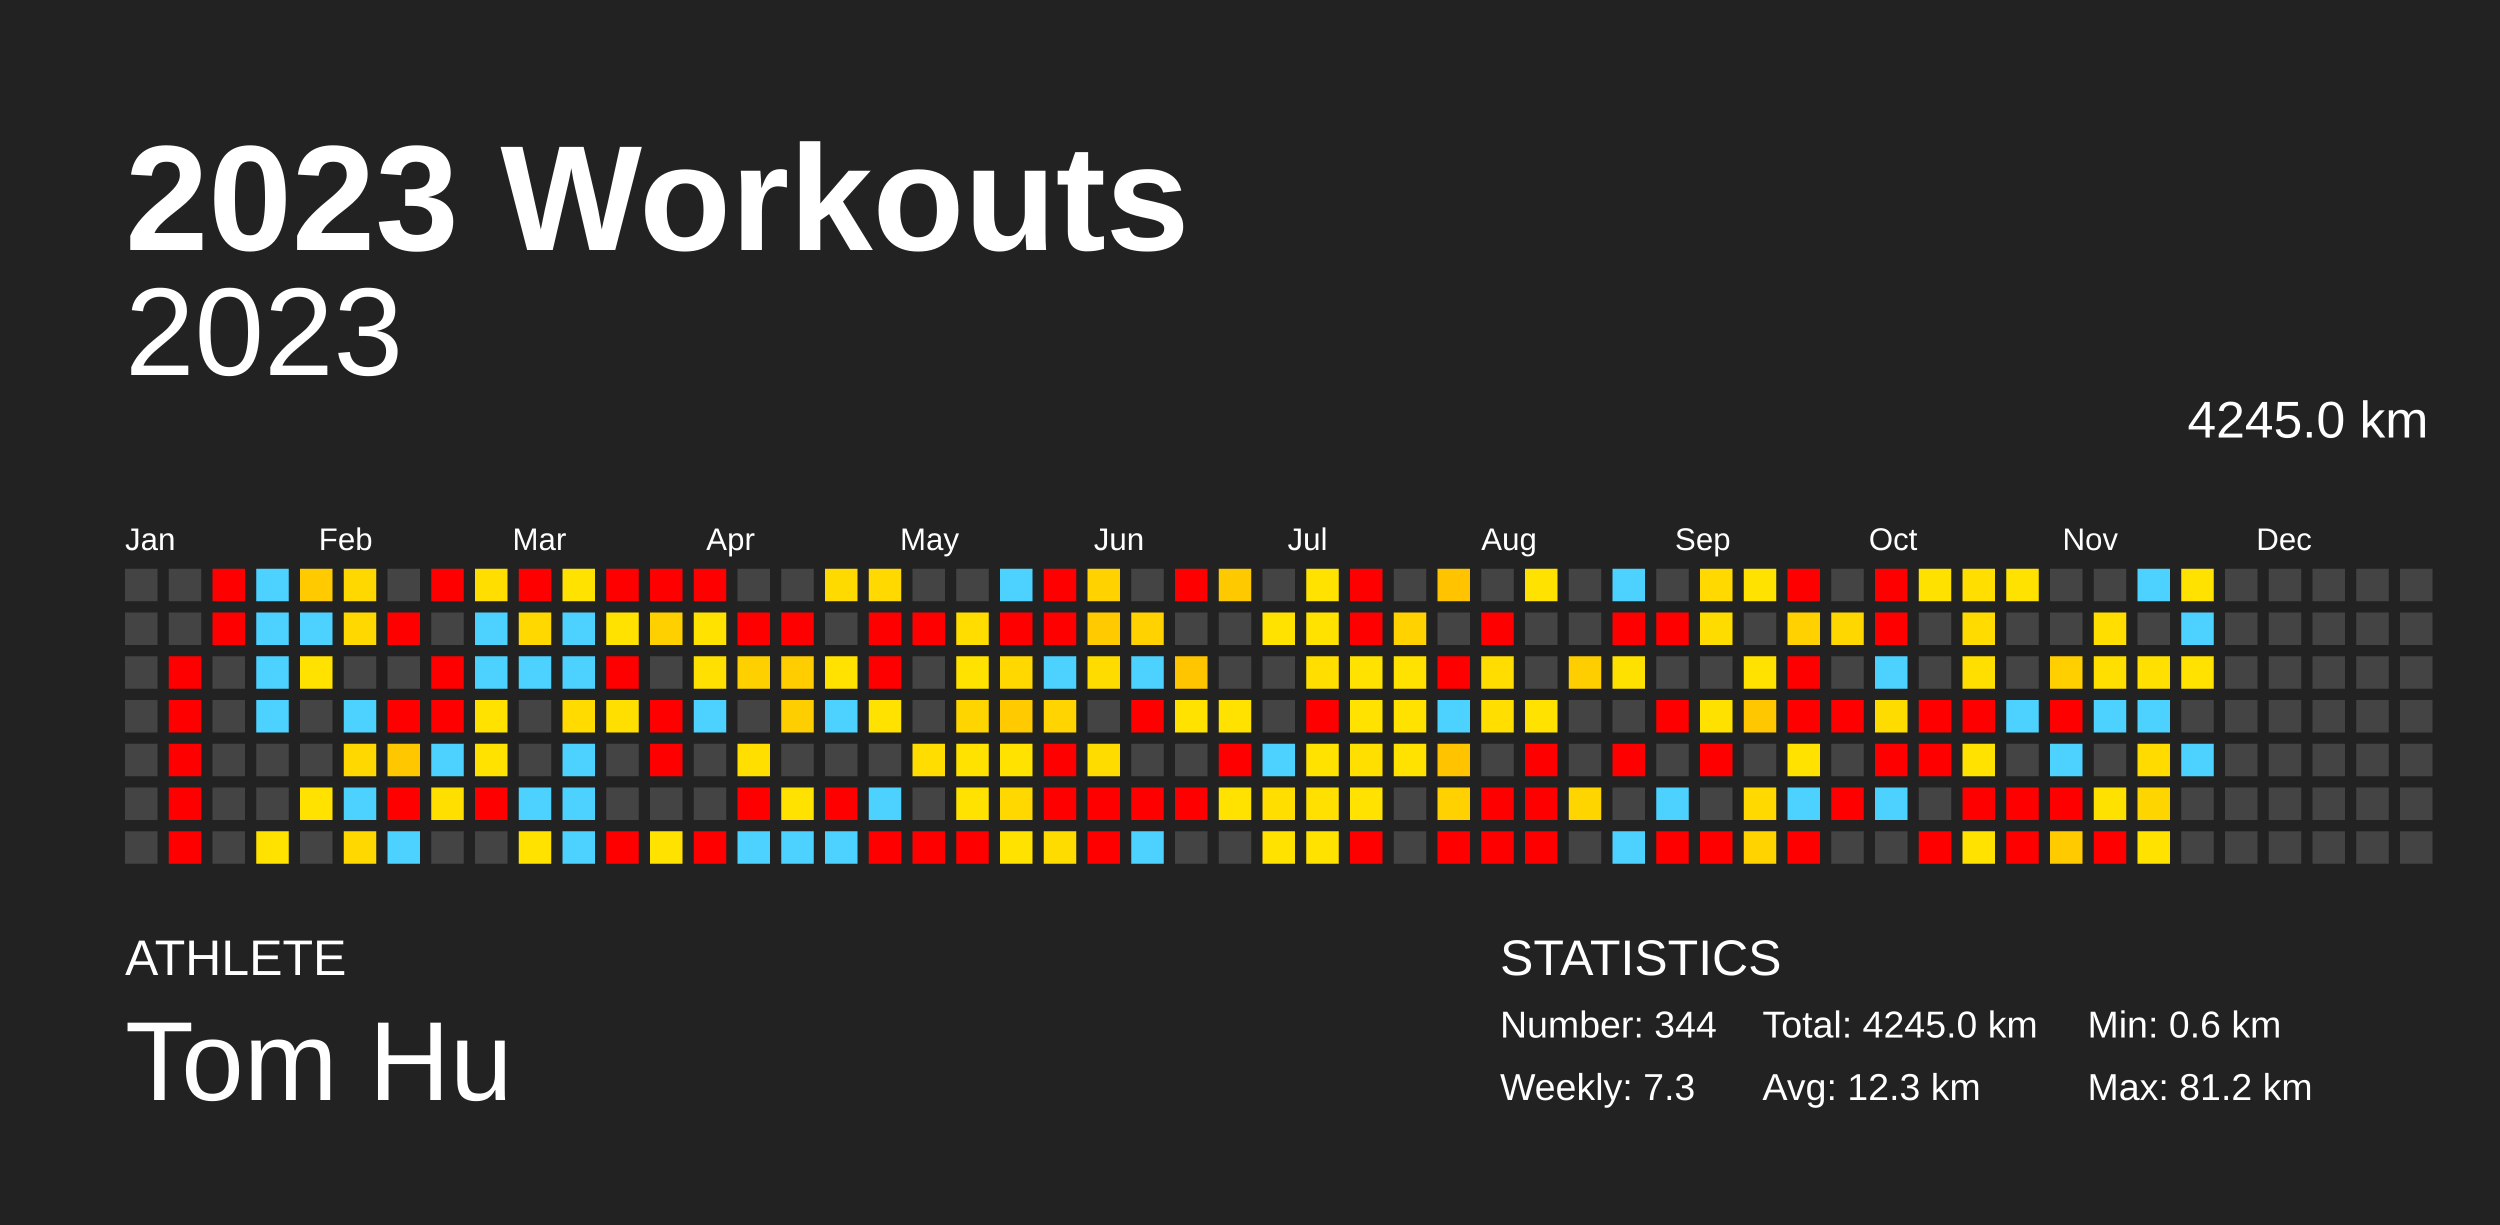
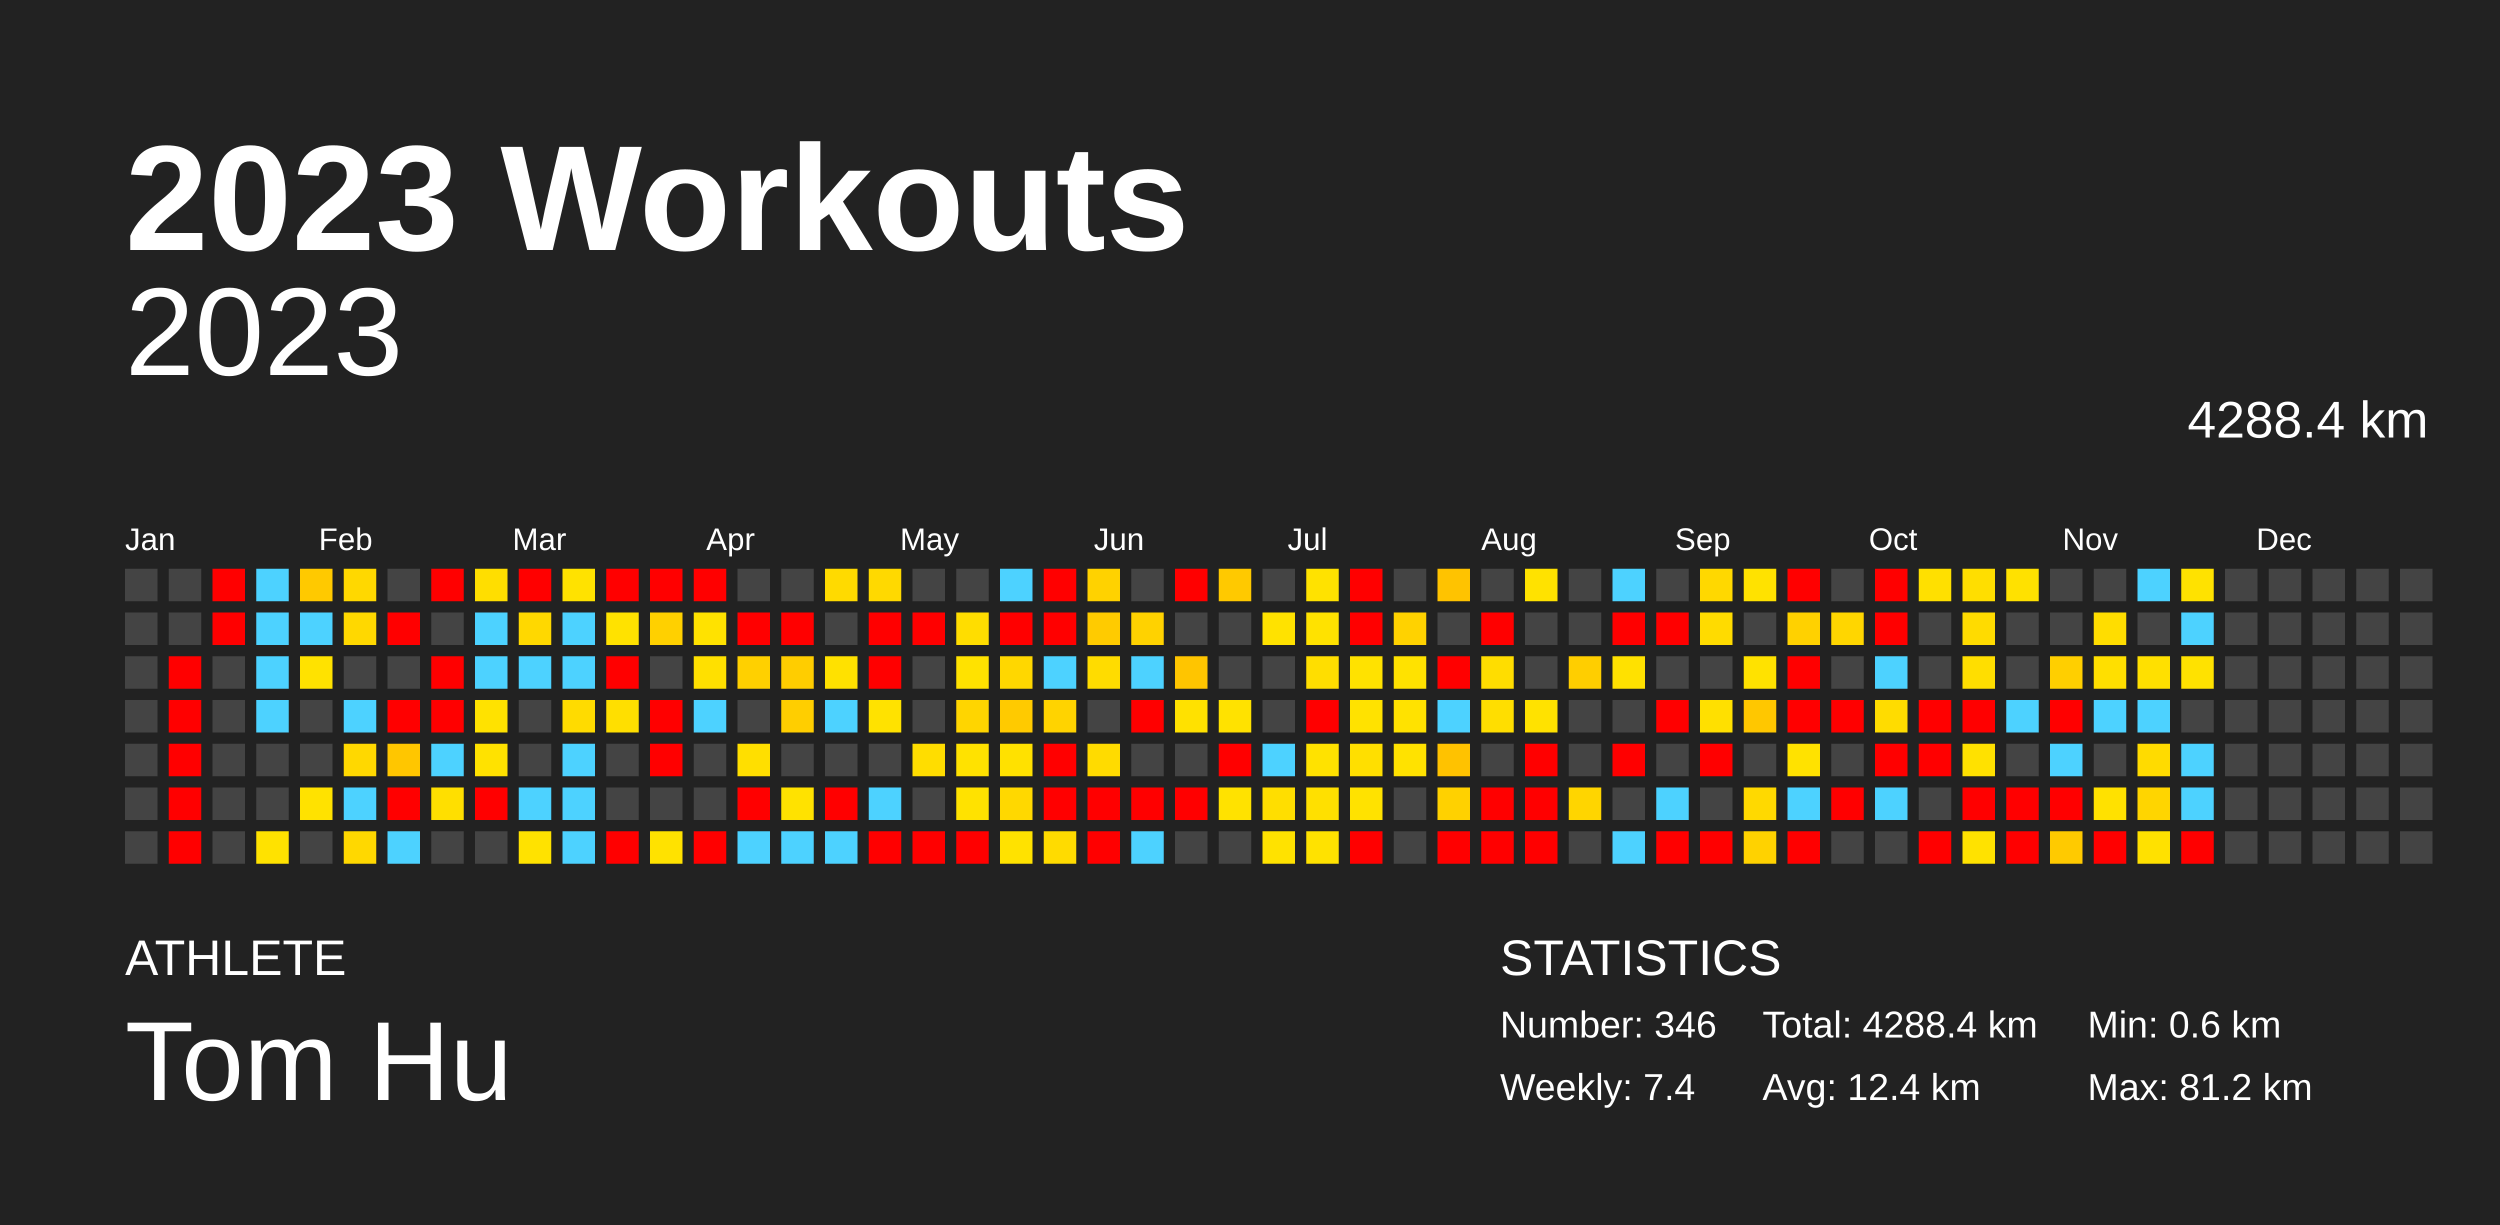
<svg xmlns="http://www.w3.org/2000/svg" baseProfile="full" height="98mm" version="1.1" viewBox="0,0,200,98" width="200mm">
  <defs />
  <rect fill="#222222" height="98" width="200" x="0" y="0" />
  <text fill="#FFFFFF" style="font-size:12px; font-family:Arial; font-weight:bold;" x="10" y="20">2023 Workouts</text>
  <text fill="#FFFFFF" style="font-size:4px; font-family:Arial" x="10" y="78">ATHLETE</text>
  <text fill="#FFFFFF" style="font-size:9px; font-family:Arial" x="10" y="88">Tom Hu</text>
  <text fill="#FFFFFF" style="font-size:4px; font-family:Arial" x="120" y="78">STATISTICS</text>
-   <text fill="#FFFFFF" style="font-size:3px; font-family:Arial" x="120" y="83">Number: 344</text>
-   <text fill="#FFFFFF" style="font-size:3px; font-family:Arial" x="120" y="88">Weekly: 7.3</text>
-   <text fill="#FFFFFF" style="font-size:3px; font-family:Arial" x="141" y="83">Total: 4245.0 km</text>
-   <text fill="#FFFFFF" style="font-size:3px; font-family:Arial" x="141" y="88">Avg: 12.3 km</text>
+   <text fill="#FFFFFF" style="font-size:3px; font-family:Arial" x="120" y="83">Number: 346</text>
+   <text fill="#FFFFFF" style="font-size:3px; font-family:Arial" x="120" y="88">Weekly: 7.4</text>
+   <text fill="#FFFFFF" style="font-size:3px; font-family:Arial" x="141" y="83">Total: 4288.4 km</text>
+   <text fill="#FFFFFF" style="font-size:3px; font-family:Arial" x="141" y="88">Avg: 12.4 km</text>
  <text fill="#FFFFFF" style="font-size:3px; font-family:Arial" x="167" y="83">Min: 0.6 km</text>
  <text fill="#FFFFFF" style="font-size:3px; font-family:Arial" x="167" y="88">Max: 81.2 km</text>
  <text alignment-baseline="hanging" fill="#FFFFFF" style="font-size:10.0px; font-family:Arial;" x="10" y="30">2023</text>
-   <text alignment-baseline="hanging" fill="#FFFFFF" style="font-size:4.125px; font-family:Arial;" x="175" y="35">4245.0 km</text>
+   <text alignment-baseline="hanging" fill="#FFFFFF" style="font-size:4.125px; font-family:Arial;" x="175" y="35">4288.4 km</text>
  <text fill="#FFFFFF" style="font-size:2.5px; font-family:Arial" x="10.0" y="44">Jan</text>
  <text fill="#FFFFFF" style="font-size:2.5px; font-family:Arial" x="25.5" y="44">Feb</text>
  <text fill="#FFFFFF" style="font-size:2.5px; font-family:Arial" x="41.0" y="44">Mar</text>
  <text fill="#FFFFFF" style="font-size:2.5px; font-family:Arial" x="56.5" y="44">Apr</text>
  <text fill="#FFFFFF" style="font-size:2.5px; font-family:Arial" x="72.0" y="44">May</text>
  <text fill="#FFFFFF" style="font-size:2.5px; font-family:Arial" x="87.5" y="44">Jun</text>
  <text fill="#FFFFFF" style="font-size:2.5px; font-family:Arial" x="103.0" y="44">Jul</text>
  <text fill="#FFFFFF" style="font-size:2.5px; font-family:Arial" x="118.5" y="44">Aug</text>
  <text fill="#FFFFFF" style="font-size:2.5px; font-family:Arial" x="134.0" y="44">Sep</text>
  <text fill="#FFFFFF" style="font-size:2.5px; font-family:Arial" x="149.5" y="44">Oct</text>
  <text fill="#FFFFFF" style="font-size:2.5px; font-family:Arial" x="165.0" y="44">Nov</text>
  <text fill="#FFFFFF" style="font-size:2.5px; font-family:Arial" x="180.5" y="44">Dec</text>
  <rect fill="#444444" height="2.6" width="2.6" x="10.0" y="45.5" />
  <rect fill="#444444" height="2.6" width="2.6" x="10.0" y="49.0" />
  <rect fill="#444444" height="2.6" width="2.6" x="10.0" y="52.5" />
  <rect fill="#444444" height="2.6" width="2.6" x="10.0" y="56.0" />
  <rect fill="#444444" height="2.6" width="2.6" x="10.0" y="59.5" />
  <rect fill="#444444" height="2.6" width="2.6" x="10.0" y="63.0" />
  <rect fill="#444444" height="2.6" width="2.6" x="10.0" y="66.5" />
  <rect fill="#444444" height="2.6" width="2.6" x="13.5" y="45.5" />
  <rect fill="#444444" height="2.6" width="2.6" x="13.5" y="49.0" />
  <rect fill="red" height="2.6" width="2.6" x="13.5" y="52.5" />
  <rect fill="red" height="2.6" width="2.6" x="13.5" y="56.0" />
  <rect fill="red" height="2.6" width="2.6" x="13.5" y="59.5" />
  <rect fill="red" height="2.6" width="2.6" x="13.5" y="63.0" />
  <rect fill="red" height="2.6" width="2.6" x="13.5" y="66.5" />
  <rect fill="red" height="2.6" width="2.6" x="17.0" y="45.5" />
  <rect fill="red" height="2.6" width="2.6" x="17.0" y="49.0" />
  <rect fill="#444444" height="2.6" width="2.6" x="17.0" y="52.5" />
  <rect fill="#444444" height="2.6" width="2.6" x="17.0" y="56.0" />
  <rect fill="#444444" height="2.6" width="2.6" x="17.0" y="59.5" />
  <rect fill="#444444" height="2.6" width="2.6" x="17.0" y="63.0" />
  <rect fill="#444444" height="2.6" width="2.6" x="17.0" y="66.5" />
  <rect fill="#4dd2ff" height="2.6" width="2.6" x="20.5" y="45.5" />
  <rect fill="#4dd2ff" height="2.6" width="2.6" x="20.5" y="49.0" />
  <rect fill="#4dd2ff" height="2.6" width="2.6" x="20.5" y="52.5" />
  <rect fill="#4dd2ff" height="2.6" width="2.6" x="20.5" y="56.0" />
  <rect fill="#444444" height="2.6" width="2.6" x="20.5" y="59.5" />
  <rect fill="#444444" height="2.6" width="2.6" x="20.5" y="63.0" />
  <rect fill="#ffe200" height="2.6" width="2.6" x="20.5" y="66.5" />
-   <rect fill="#ffca00" height="2.6" width="2.6" x="24.0" y="45.5" />
+   <rect fill="#ffc900" height="2.6" width="2.6" x="24.0" y="45.5" />
  <rect fill="#4dd2ff" height="2.6" width="2.6" x="24.0" y="49.0" />
  <rect fill="#ffe200" height="2.6" width="2.6" x="24.0" y="52.5" />
  <rect fill="#444444" height="2.6" width="2.6" x="24.0" y="56.0" />
  <rect fill="#444444" height="2.6" width="2.6" x="24.0" y="59.5" />
  <rect fill="#ffe200" height="2.6" width="2.6" x="24.0" y="63.0" />
  <rect fill="#444444" height="2.6" width="2.6" x="24.0" y="66.5" />
  <rect fill="#ffd800" height="2.6" width="2.6" x="27.5" y="45.5" />
  <rect fill="#ffd800" height="2.6" width="2.6" x="27.5" y="49.0" />
  <rect fill="#444444" height="2.6" width="2.6" x="27.5" y="52.5" />
  <rect fill="#4dd2ff" height="2.6" width="2.6" x="27.5" y="56.0" />
  <rect fill="#ffd800" height="2.6" width="2.6" x="27.5" y="59.5" />
  <rect fill="#4dd2ff" height="2.6" width="2.6" x="27.5" y="63.0" />
  <rect fill="#ffd800" height="2.6" width="2.6" x="27.5" y="66.5" />
  <rect fill="#444444" height="2.6" width="2.6" x="31.0" y="45.5" />
  <rect fill="red" height="2.6" width="2.6" x="31.0" y="49.0" />
  <rect fill="#444444" height="2.6" width="2.6" x="31.0" y="52.5" />
  <rect fill="red" height="2.6" width="2.6" x="31.0" y="56.0" />
-   <rect fill="#ffc700" height="2.6" width="2.6" x="31.0" y="59.5" />
+   <rect fill="#ffc600" height="2.6" width="2.6" x="31.0" y="59.5" />
  <rect fill="red" height="2.6" width="2.6" x="31.0" y="63.0" />
  <rect fill="#4dd2ff" height="2.6" width="2.6" x="31.0" y="66.5" />
  <rect fill="red" height="2.6" width="2.6" x="34.5" y="45.5" />
  <rect fill="#444444" height="2.6" width="2.6" x="34.5" y="49.0" />
  <rect fill="red" height="2.6" width="2.6" x="34.5" y="52.5" />
  <rect fill="red" height="2.6" width="2.6" x="34.5" y="56.0" />
  <rect fill="#4dd2ff" height="2.6" width="2.6" x="34.5" y="59.5" />
  <rect fill="#ffdf00" height="2.6" width="2.6" x="34.5" y="63.0" />
  <rect fill="#444444" height="2.6" width="2.6" x="34.5" y="66.5" />
  <rect fill="#ffde00" height="2.6" width="2.6" x="38.0" y="45.5" />
  <rect fill="#4dd2ff" height="2.6" width="2.6" x="38.0" y="49.0" />
  <rect fill="#4dd2ff" height="2.6" width="2.6" x="38.0" y="52.5" />
  <rect fill="#ffe200" height="2.6" width="2.6" x="38.0" y="56.0" />
  <rect fill="#ffe200" height="2.6" width="2.6" x="38.0" y="59.5" />
  <rect fill="red" height="2.6" width="2.6" x="38.0" y="63.0" />
  <rect fill="#444444" height="2.6" width="2.6" x="38.0" y="66.5" />
  <rect fill="red" height="2.6" width="2.6" x="41.5" y="45.5" />
  <rect fill="#ffd800" height="2.6" width="2.6" x="41.5" y="49.0" />
  <rect fill="#4dd2ff" height="2.6" width="2.6" x="41.5" y="52.5" />
  <rect fill="#444444" height="2.6" width="2.6" x="41.5" y="56.0" />
  <rect fill="#444444" height="2.6" width="2.6" x="41.5" y="59.5" />
  <rect fill="#4dd2ff" height="2.6" width="2.6" x="41.5" y="63.0" />
  <rect fill="#ffe200" height="2.6" width="2.6" x="41.5" y="66.5" />
  <rect fill="#ffe200" height="2.6" width="2.6" x="45.0" y="45.5" />
  <rect fill="#4dd2ff" height="2.6" width="2.6" x="45.0" y="49.0" />
  <rect fill="#4dd2ff" height="2.6" width="2.6" x="45.0" y="52.5" />
  <rect fill="#ffdb00" height="2.6" width="2.6" x="45.0" y="56.0" />
  <rect fill="#4dd2ff" height="2.6" width="2.6" x="45.0" y="59.5" />
  <rect fill="#4dd2ff" height="2.6" width="2.6" x="45.0" y="63.0" />
  <rect fill="#4dd2ff" height="2.6" width="2.6" x="45.0" y="66.5" />
  <rect fill="red" height="2.6" width="2.6" x="48.5" y="45.5" />
  <rect fill="#ffe200" height="2.6" width="2.6" x="48.5" y="49.0" />
  <rect fill="red" height="2.6" width="2.6" x="48.5" y="52.5" />
  <rect fill="#ffdf00" height="2.6" width="2.6" x="48.5" y="56.0" />
  <rect fill="#444444" height="2.6" width="2.6" x="48.5" y="59.5" />
  <rect fill="#444444" height="2.6" width="2.6" x="48.5" y="63.0" />
  <rect fill="red" height="2.6" width="2.6" x="48.5" y="66.5" />
  <rect fill="red" height="2.6" width="2.6" x="52.0" y="45.5" />
  <rect fill="#ffd000" height="2.6" width="2.6" x="52.0" y="49.0" />
  <rect fill="#444444" height="2.6" width="2.6" x="52.0" y="52.5" />
  <rect fill="red" height="2.6" width="2.6" x="52.0" y="56.0" />
  <rect fill="red" height="2.6" width="2.6" x="52.0" y="59.5" />
  <rect fill="#444444" height="2.6" width="2.6" x="52.0" y="63.0" />
  <rect fill="#ffe200" height="2.6" width="2.6" x="52.0" y="66.5" />
  <rect fill="red" height="2.6" width="2.6" x="55.5" y="45.5" />
  <rect fill="#ffe200" height="2.6" width="2.6" x="55.5" y="49.0" />
  <rect fill="#ffe000" height="2.6" width="2.6" x="55.5" y="52.5" />
  <rect fill="#4dd2ff" height="2.6" width="2.6" x="55.5" y="56.0" />
  <rect fill="#444444" height="2.6" width="2.6" x="55.5" y="59.5" />
  <rect fill="#444444" height="2.6" width="2.6" x="55.5" y="63.0" />
  <rect fill="red" height="2.6" width="2.6" x="55.5" y="66.5" />
  <rect fill="#444444" height="2.6" width="2.6" x="59.0" y="45.5" />
  <rect fill="red" height="2.6" width="2.6" x="59.0" y="49.0" />
  <rect fill="#ffd000" height="2.6" width="2.6" x="59.0" y="52.5" />
  <rect fill="#444444" height="2.6" width="2.6" x="59.0" y="56.0" />
  <rect fill="#ffdf00" height="2.6" width="2.6" x="59.0" y="59.5" />
  <rect fill="red" height="2.6" width="2.6" x="59.0" y="63.0" />
  <rect fill="#4dd2ff" height="2.6" width="2.6" x="59.0" y="66.5" />
  <rect fill="#444444" height="2.6" width="2.6" x="62.5" y="45.5" />
  <rect fill="red" height="2.6" width="2.6" x="62.5" y="49.0" />
  <rect fill="#ffcd00" height="2.6" width="2.6" x="62.5" y="52.5" />
  <rect fill="#ffce00" height="2.6" width="2.6" x="62.5" y="56.0" />
  <rect fill="#444444" height="2.6" width="2.6" x="62.5" y="59.5" />
  <rect fill="#ffe200" height="2.6" width="2.6" x="62.5" y="63.0" />
  <rect fill="#4dd2ff" height="2.6" width="2.6" x="62.5" y="66.5" />
  <rect fill="#ffda00" height="2.6" width="2.6" x="66.0" y="45.5" />
  <rect fill="#444444" height="2.6" width="2.6" x="66.0" y="49.0" />
-   <rect fill="#ffe200" height="2.6" width="2.6" x="66.0" y="52.5" />
+   <rect fill="#ffe100" height="2.6" width="2.6" x="66.0" y="52.5" />
  <rect fill="#4dd2ff" height="2.6" width="2.6" x="66.0" y="56.0" />
  <rect fill="#444444" height="2.6" width="2.6" x="66.0" y="59.5" />
  <rect fill="red" height="2.6" width="2.6" x="66.0" y="63.0" />
  <rect fill="#4dd2ff" height="2.6" width="2.6" x="66.0" y="66.5" />
  <rect fill="#ffd900" height="2.6" width="2.6" x="69.5" y="45.5" />
  <rect fill="red" height="2.6" width="2.6" x="69.5" y="49.0" />
  <rect fill="red" height="2.6" width="2.6" x="69.5" y="52.5" />
  <rect fill="#ffe200" height="2.6" width="2.6" x="69.5" y="56.0" />
  <rect fill="#444444" height="2.6" width="2.6" x="69.5" y="59.5" />
  <rect fill="#4dd2ff" height="2.6" width="2.6" x="69.5" y="63.0" />
  <rect fill="red" height="2.6" width="2.6" x="69.5" y="66.5" />
  <rect fill="#444444" height="2.6" width="2.6" x="73.0" y="45.5" />
  <rect fill="red" height="2.6" width="2.6" x="73.0" y="49.0" />
  <rect fill="#444444" height="2.6" width="2.6" x="73.0" y="52.5" />
  <rect fill="#444444" height="2.6" width="2.6" x="73.0" y="56.0" />
  <rect fill="#ffdd00" height="2.6" width="2.6" x="73.0" y="59.5" />
  <rect fill="#444444" height="2.6" width="2.6" x="73.0" y="63.0" />
  <rect fill="red" height="2.6" width="2.6" x="73.0" y="66.5" />
  <rect fill="#444444" height="2.6" width="2.6" x="76.5" y="45.5" />
  <rect fill="#ffdd00" height="2.6" width="2.6" x="76.5" y="49.0" />
  <rect fill="#ffe200" height="2.6" width="2.6" x="76.5" y="52.5" />
  <rect fill="#ffd500" height="2.6" width="2.6" x="76.5" y="56.0" />
  <rect fill="#ffe200" height="2.6" width="2.6" x="76.5" y="59.5" />
  <rect fill="#ffe200" height="2.6" width="2.6" x="76.5" y="63.0" />
  <rect fill="red" height="2.6" width="2.6" x="76.5" y="66.5" />
  <rect fill="#4dd2ff" height="2.6" width="2.6" x="80.0" y="45.5" />
  <rect fill="red" height="2.6" width="2.6" x="80.0" y="49.0" />
-   <rect fill="#ffd800" height="2.6" width="2.6" x="80.0" y="52.5" />
-   <rect fill="#ffcb00" height="2.6" width="2.6" x="80.0" y="56.0" />
-   <rect fill="#ffe200" height="2.6" width="2.6" x="80.0" y="59.5" />
+   <rect fill="#ffd700" height="2.6" width="2.6" x="80.0" y="52.5" />
+   <rect fill="#ffca00" height="2.6" width="2.6" x="80.0" y="56.0" />
+   <rect fill="#ffe100" height="2.6" width="2.6" x="80.0" y="59.5" />
  <rect fill="#ffd800" height="2.6" width="2.6" x="80.0" y="63.0" />
  <rect fill="#ffe200" height="2.6" width="2.6" x="80.0" y="66.5" />
  <rect fill="red" height="2.6" width="2.6" x="83.5" y="45.5" />
  <rect fill="red" height="2.6" width="2.6" x="83.5" y="49.0" />
  <rect fill="#4dd2ff" height="2.6" width="2.6" x="83.5" y="52.5" />
-   <rect fill="#ffd400" height="2.6" width="2.6" x="83.5" y="56.0" />
+   <rect fill="#ffd300" height="2.6" width="2.6" x="83.5" y="56.0" />
  <rect fill="red" height="2.6" width="2.6" x="83.5" y="59.5" />
  <rect fill="red" height="2.6" width="2.6" x="83.5" y="63.0" />
-   <rect fill="#ffdc00" height="2.6" width="2.6" x="83.5" y="66.5" />
+   <rect fill="#ffdb00" height="2.6" width="2.6" x="83.5" y="66.5" />
  <rect fill="#ffd200" height="2.6" width="2.6" x="87.0" y="45.5" />
  <rect fill="#ffcb00" height="2.6" width="2.6" x="87.0" y="49.0" />
  <rect fill="#ffdc00" height="2.6" width="2.6" x="87.0" y="52.5" />
  <rect fill="#444444" height="2.6" width="2.6" x="87.0" y="56.0" />
-   <rect fill="#ffdc00" height="2.6" width="2.6" x="87.0" y="59.5" />
+   <rect fill="#ffdb00" height="2.6" width="2.6" x="87.0" y="59.5" />
  <rect fill="red" height="2.6" width="2.6" x="87.0" y="63.0" />
  <rect fill="red" height="2.6" width="2.6" x="87.0" y="66.5" />
  <rect fill="#444444" height="2.6" width="2.6" x="90.5" y="45.5" />
  <rect fill="#ffd200" height="2.6" width="2.6" x="90.5" y="49.0" />
  <rect fill="#4dd2ff" height="2.6" width="2.6" x="90.5" y="52.5" />
  <rect fill="red" height="2.6" width="2.6" x="90.5" y="56.0" />
  <rect fill="#444444" height="2.6" width="2.6" x="90.5" y="59.5" />
  <rect fill="red" height="2.6" width="2.6" x="90.5" y="63.0" />
  <rect fill="#4dd2ff" height="2.6" width="2.6" x="90.5" y="66.5" />
  <rect fill="red" height="2.6" width="2.6" x="94.0" y="45.5" />
  <rect fill="#444444" height="2.6" width="2.6" x="94.0" y="49.0" />
-   <rect fill="#ffc600" height="2.6" width="2.6" x="94.0" y="52.5" />
-   <rect fill="#ffe200" height="2.6" width="2.6" x="94.0" y="56.0" />
+   <rect fill="#ffc500" height="2.6" width="2.6" x="94.0" y="52.5" />
+   <rect fill="#ffe100" height="2.6" width="2.6" x="94.0" y="56.0" />
  <rect fill="#444444" height="2.6" width="2.6" x="94.0" y="59.5" />
  <rect fill="red" height="2.6" width="2.6" x="94.0" y="63.0" />
  <rect fill="#444444" height="2.6" width="2.6" x="94.0" y="66.5" />
  <rect fill="#ffc900" height="2.6" width="2.6" x="97.5" y="45.5" />
  <rect fill="#444444" height="2.6" width="2.6" x="97.5" y="49.0" />
  <rect fill="#444444" height="2.6" width="2.6" x="97.5" y="52.5" />
  <rect fill="#ffe200" height="2.6" width="2.6" x="97.5" y="56.0" />
  <rect fill="red" height="2.6" width="2.6" x="97.5" y="59.5" />
  <rect fill="#ffe200" height="2.6" width="2.6" x="97.5" y="63.0" />
  <rect fill="#444444" height="2.6" width="2.6" x="97.5" y="66.5" />
  <rect fill="#444444" height="2.6" width="2.6" x="101.0" y="45.5" />
  <rect fill="#ffe200" height="2.6" width="2.6" x="101.0" y="49.0" />
  <rect fill="#444444" height="2.6" width="2.6" x="101.0" y="52.5" />
  <rect fill="#444444" height="2.6" width="2.6" x="101.0" y="56.0" />
  <rect fill="#4dd2ff" height="2.6" width="2.6" x="101.0" y="59.5" />
  <rect fill="#ffde00" height="2.6" width="2.6" x="101.0" y="63.0" />
  <rect fill="#ffe200" height="2.6" width="2.6" x="101.0" y="66.5" />
  <rect fill="#ffe200" height="2.6" width="2.6" x="104.5" y="45.5" />
  <rect fill="#ffe200" height="2.6" width="2.6" x="104.5" y="49.0" />
  <rect fill="#ffde00" height="2.6" width="2.6" x="104.5" y="52.5" />
  <rect fill="red" height="2.6" width="2.6" x="104.5" y="56.0" />
  <rect fill="#ffe200" height="2.6" width="2.6" x="104.5" y="59.5" />
  <rect fill="#ffe000" height="2.6" width="2.6" x="104.5" y="63.0" />
  <rect fill="#ffe200" height="2.6" width="2.6" x="104.5" y="66.5" />
  <rect fill="red" height="2.6" width="2.6" x="108.0" y="45.5" />
  <rect fill="red" height="2.6" width="2.6" x="108.0" y="49.0" />
  <rect fill="#ffe200" height="2.6" width="2.6" x="108.0" y="52.5" />
  <rect fill="#ffe200" height="2.6" width="2.6" x="108.0" y="56.0" />
  <rect fill="#ffdf00" height="2.6" width="2.6" x="108.0" y="59.5" />
  <rect fill="#ffe200" height="2.6" width="2.6" x="108.0" y="63.0" />
  <rect fill="red" height="2.6" width="2.6" x="108.0" y="66.5" />
  <rect fill="#444444" height="2.6" width="2.6" x="111.5" y="45.5" />
  <rect fill="#ffd200" height="2.6" width="2.6" x="111.5" y="49.0" />
  <rect fill="#ffe200" height="2.6" width="2.6" x="111.5" y="52.5" />
  <rect fill="#ffe200" height="2.6" width="2.6" x="111.5" y="56.0" />
  <rect fill="#ffe200" height="2.6" width="2.6" x="111.5" y="59.5" />
  <rect fill="#444444" height="2.6" width="2.6" x="111.5" y="63.0" />
  <rect fill="#444444" height="2.6" width="2.6" x="111.5" y="66.5" />
  <rect fill="#ffc300" height="2.6" width="2.6" x="115.0" y="45.5" />
  <rect fill="#444444" height="2.6" width="2.6" x="115.0" y="49.0" />
  <rect fill="red" height="2.6" width="2.6" x="115.0" y="52.5" />
  <rect fill="#4dd2ff" height="2.6" width="2.6" x="115.0" y="56.0" />
-   <rect fill="#ffc300" height="2.6" width="2.6" x="115.0" y="59.5" />
+   <rect fill="#ffc200" height="2.6" width="2.6" x="115.0" y="59.5" />
  <rect fill="#ffd100" height="2.6" width="2.6" x="115.0" y="63.0" />
  <rect fill="red" height="2.6" width="2.6" x="115.0" y="66.5" />
  <rect fill="#444444" height="2.6" width="2.6" x="118.5" y="45.5" />
  <rect fill="red" height="2.6" width="2.6" x="118.5" y="49.0" />
  <rect fill="#ffdd00" height="2.6" width="2.6" x="118.5" y="52.5" />
  <rect fill="#ffde00" height="2.6" width="2.6" x="118.5" y="56.0" />
  <rect fill="#444444" height="2.6" width="2.6" x="118.5" y="59.5" />
  <rect fill="red" height="2.6" width="2.6" x="118.5" y="63.0" />
  <rect fill="red" height="2.6" width="2.6" x="118.5" y="66.5" />
  <rect fill="#ffe200" height="2.6" width="2.6" x="122.0" y="45.5" />
  <rect fill="#444444" height="2.6" width="2.6" x="122.0" y="49.0" />
  <rect fill="#444444" height="2.6" width="2.6" x="122.0" y="52.5" />
  <rect fill="#ffe200" height="2.6" width="2.6" x="122.0" y="56.0" />
  <rect fill="red" height="2.6" width="2.6" x="122.0" y="59.5" />
  <rect fill="red" height="2.6" width="2.6" x="122.0" y="63.0" />
  <rect fill="red" height="2.6" width="2.6" x="122.0" y="66.5" />
  <rect fill="#444444" height="2.6" width="2.6" x="125.5" y="45.5" />
  <rect fill="#444444" height="2.6" width="2.6" x="125.5" y="49.0" />
  <rect fill="#ffce00" height="2.6" width="2.6" x="125.5" y="52.5" />
  <rect fill="#444444" height="2.6" width="2.6" x="125.5" y="56.0" />
  <rect fill="#444444" height="2.6" width="2.6" x="125.5" y="59.5" />
  <rect fill="#ffd500" height="2.6" width="2.6" x="125.5" y="63.0" />
  <rect fill="#444444" height="2.6" width="2.6" x="125.5" y="66.5" />
  <rect fill="#4dd2ff" height="2.6" width="2.6" x="129.0" y="45.5" />
  <rect fill="red" height="2.6" width="2.6" x="129.0" y="49.0" />
  <rect fill="#ffe100" height="2.6" width="2.6" x="129.0" y="52.5" />
  <rect fill="#444444" height="2.6" width="2.6" x="129.0" y="56.0" />
  <rect fill="red" height="2.6" width="2.6" x="129.0" y="59.5" />
  <rect fill="#444444" height="2.6" width="2.6" x="129.0" y="63.0" />
  <rect fill="#4dd2ff" height="2.6" width="2.6" x="129.0" y="66.5" />
  <rect fill="#444444" height="2.6" width="2.6" x="132.5" y="45.5" />
  <rect fill="red" height="2.6" width="2.6" x="132.5" y="49.0" />
  <rect fill="#444444" height="2.6" width="2.6" x="132.5" y="52.5" />
  <rect fill="red" height="2.6" width="2.6" x="132.5" y="56.0" />
  <rect fill="#444444" height="2.6" width="2.6" x="132.5" y="59.5" />
  <rect fill="#4dd2ff" height="2.6" width="2.6" x="132.5" y="63.0" />
  <rect fill="red" height="2.6" width="2.6" x="132.5" y="66.5" />
-   <rect fill="#ffd900" height="2.6" width="2.6" x="136.0" y="45.5" />
-   <rect fill="#ffdc00" height="2.6" width="2.6" x="136.0" y="49.0" />
+   <rect fill="#ffd800" height="2.6" width="2.6" x="136.0" y="45.5" />
+   <rect fill="#ffdb00" height="2.6" width="2.6" x="136.0" y="49.0" />
  <rect fill="#444444" height="2.6" width="2.6" x="136.0" y="52.5" />
-   <rect fill="#ffe100" height="2.6" width="2.6" x="136.0" y="56.0" />
+   <rect fill="#ffe000" height="2.6" width="2.6" x="136.0" y="56.0" />
  <rect fill="red" height="2.6" width="2.6" x="136.0" y="59.5" />
  <rect fill="#444444" height="2.6" width="2.6" x="136.0" y="63.0" />
  <rect fill="red" height="2.6" width="2.6" x="136.0" y="66.5" />
  <rect fill="#ffe200" height="2.6" width="2.6" x="139.5" y="45.5" />
  <rect fill="#444444" height="2.6" width="2.6" x="139.5" y="49.0" />
  <rect fill="#ffe200" height="2.6" width="2.6" x="139.5" y="52.5" />
  <rect fill="#ffc700" height="2.6" width="2.6" x="139.5" y="56.0" />
  <rect fill="#444444" height="2.6" width="2.6" x="139.5" y="59.5" />
  <rect fill="#ffd900" height="2.6" width="2.6" x="139.5" y="63.0" />
-   <rect fill="#ffd300" height="2.6" width="2.6" x="139.5" y="66.5" />
+   <rect fill="#ffd200" height="2.6" width="2.6" x="139.5" y="66.5" />
  <rect fill="red" height="2.6" width="2.6" x="143.0" y="45.5" />
  <rect fill="#ffd100" height="2.6" width="2.6" x="143.0" y="49.0" />
  <rect fill="red" height="2.6" width="2.6" x="143.0" y="52.5" />
  <rect fill="red" height="2.6" width="2.6" x="143.0" y="56.0" />
  <rect fill="#ffe200" height="2.6" width="2.6" x="143.0" y="59.5" />
  <rect fill="#4dd2ff" height="2.6" width="2.6" x="143.0" y="63.0" />
  <rect fill="red" height="2.6" width="2.6" x="143.0" y="66.5" />
  <rect fill="#444444" height="2.6" width="2.6" x="146.5" y="45.5" />
-   <rect fill="#ffd700" height="2.6" width="2.6" x="146.5" y="49.0" />
+   <rect fill="#ffd600" height="2.6" width="2.6" x="146.5" y="49.0" />
  <rect fill="#444444" height="2.6" width="2.6" x="146.5" y="52.5" />
  <rect fill="red" height="2.6" width="2.6" x="146.5" y="56.0" />
  <rect fill="#444444" height="2.6" width="2.6" x="146.5" y="59.5" />
  <rect fill="red" height="2.6" width="2.6" x="146.5" y="63.0" />
  <rect fill="#444444" height="2.6" width="2.6" x="146.5" y="66.5" />
  <rect fill="red" height="2.6" width="2.6" x="150.0" y="45.5" />
  <rect fill="red" height="2.6" width="2.6" x="150.0" y="49.0" />
  <rect fill="#4dd2ff" height="2.6" width="2.6" x="150.0" y="52.5" />
  <rect fill="#ffdc00" height="2.6" width="2.6" x="150.0" y="56.0" />
  <rect fill="red" height="2.6" width="2.6" x="150.0" y="59.5" />
  <rect fill="#4dd2ff" height="2.6" width="2.6" x="150.0" y="63.0" />
  <rect fill="#444444" height="2.6" width="2.6" x="150.0" y="66.5" />
-   <rect fill="#ffe100" height="2.6" width="2.6" x="153.5" y="45.5" />
+   <rect fill="#ffe000" height="2.6" width="2.6" x="153.5" y="45.5" />
  <rect fill="#444444" height="2.6" width="2.6" x="153.5" y="49.0" />
  <rect fill="#444444" height="2.6" width="2.6" x="153.5" y="52.5" />
  <rect fill="red" height="2.6" width="2.6" x="153.5" y="56.0" />
  <rect fill="red" height="2.6" width="2.6" x="153.5" y="59.5" />
  <rect fill="#444444" height="2.6" width="2.6" x="153.5" y="63.0" />
  <rect fill="red" height="2.6" width="2.6" x="153.5" y="66.5" />
  <rect fill="#ffde00" height="2.6" width="2.6" x="157.0" y="45.5" />
  <rect fill="#ffdb00" height="2.6" width="2.6" x="157.0" y="49.0" />
-   <rect fill="#ffdf00" height="2.6" width="2.6" x="157.0" y="52.5" />
+   <rect fill="#ffde00" height="2.6" width="2.6" x="157.0" y="52.5" />
  <rect fill="red" height="2.6" width="2.6" x="157.0" y="56.0" />
-   <rect fill="#ffe200" height="2.6" width="2.6" x="157.0" y="59.5" />
+   <rect fill="#ffe100" height="2.6" width="2.6" x="157.0" y="59.5" />
  <rect fill="red" height="2.6" width="2.6" x="157.0" y="63.0" />
  <rect fill="#ffe200" height="2.6" width="2.6" x="157.0" y="66.5" />
-   <rect fill="#ffe200" height="2.6" width="2.6" x="160.5" y="45.5" />
+   <rect fill="#ffe100" height="2.6" width="2.6" x="160.5" y="45.5" />
  <rect fill="#444444" height="2.6" width="2.6" x="160.5" y="49.0" />
  <rect fill="#444444" height="2.6" width="2.6" x="160.5" y="52.5" />
  <rect fill="#4dd2ff" height="2.6" width="2.6" x="160.5" y="56.0" />
  <rect fill="#444444" height="2.6" width="2.6" x="160.5" y="59.5" />
  <rect fill="red" height="2.6" width="2.6" x="160.5" y="63.0" />
  <rect fill="red" height="2.6" width="2.6" x="160.5" y="66.5" />
  <rect fill="#444444" height="2.6" width="2.6" x="164.0" y="45.5" />
  <rect fill="#444444" height="2.6" width="2.6" x="164.0" y="49.0" />
  <rect fill="#ffcf00" height="2.6" width="2.6" x="164.0" y="52.5" />
  <rect fill="red" height="2.6" width="2.6" x="164.0" y="56.0" />
  <rect fill="#4dd2ff" height="2.6" width="2.6" x="164.0" y="59.5" />
  <rect fill="red" height="2.6" width="2.6" x="164.0" y="63.0" />
  <rect fill="#ffca00" height="2.6" width="2.6" x="164.0" y="66.5" />
  <rect fill="#444444" height="2.6" width="2.6" x="167.5" y="45.5" />
-   <rect fill="#ffde00" height="2.6" width="2.6" x="167.5" y="49.0" />
+   <rect fill="#ffdd00" height="2.6" width="2.6" x="167.5" y="49.0" />
  <rect fill="#ffdf00" height="2.6" width="2.6" x="167.5" y="52.5" />
  <rect fill="#4dd2ff" height="2.6" width="2.6" x="167.5" y="56.0" />
  <rect fill="#444444" height="2.6" width="2.6" x="167.5" y="59.5" />
  <rect fill="#ffe100" height="2.6" width="2.6" x="167.5" y="63.0" />
  <rect fill="red" height="2.6" width="2.6" x="167.5" y="66.5" />
  <rect fill="#4dd2ff" height="2.6" width="2.6" x="171.0" y="45.5" />
  <rect fill="#444444" height="2.6" width="2.6" x="171.0" y="49.0" />
  <rect fill="#ffe000" height="2.6" width="2.6" x="171.0" y="52.5" />
  <rect fill="#4dd2ff" height="2.6" width="2.6" x="171.0" y="56.0" />
  <rect fill="#ffdb00" height="2.6" width="2.6" x="171.0" y="59.5" />
  <rect fill="#ffd500" height="2.6" width="2.6" x="171.0" y="63.0" />
-   <rect fill="#ffe200" height="2.6" width="2.6" x="171.0" y="66.5" />
+   <rect fill="#ffe100" height="2.6" width="2.6" x="171.0" y="66.5" />
  <rect fill="#ffe200" height="2.6" width="2.6" x="174.5" y="45.5" />
  <rect fill="#4dd2ff" height="2.6" width="2.6" x="174.5" y="49.0" />
  <rect fill="#ffe200" height="2.6" width="2.6" x="174.5" y="52.5" />
  <rect fill="#444444" height="2.6" width="2.6" x="174.5" y="56.0" />
  <rect fill="#4dd2ff" height="2.6" width="2.6" x="174.5" y="59.5" />
-   <rect fill="#444444" height="2.6" width="2.6" x="174.5" y="63.0" />
-   <rect fill="#444444" height="2.6" width="2.6" x="174.5" y="66.5" />
+   <rect fill="#4dd2ff" height="2.6" width="2.6" x="174.5" y="63.0" />
+   <rect fill="red" height="2.6" width="2.6" x="174.5" y="66.5" />
  <rect fill="#444444" height="2.6" width="2.6" x="178.0" y="45.5" />
  <rect fill="#444444" height="2.6" width="2.6" x="178.0" y="49.0" />
  <rect fill="#444444" height="2.6" width="2.6" x="178.0" y="52.5" />
  <rect fill="#444444" height="2.6" width="2.6" x="178.0" y="56.0" />
  <rect fill="#444444" height="2.6" width="2.6" x="178.0" y="59.5" />
  <rect fill="#444444" height="2.6" width="2.6" x="178.0" y="63.0" />
  <rect fill="#444444" height="2.6" width="2.6" x="178.0" y="66.5" />
  <rect fill="#444444" height="2.6" width="2.6" x="181.5" y="45.5" />
  <rect fill="#444444" height="2.6" width="2.6" x="181.5" y="49.0" />
  <rect fill="#444444" height="2.6" width="2.6" x="181.5" y="52.5" />
  <rect fill="#444444" height="2.6" width="2.6" x="181.5" y="56.0" />
  <rect fill="#444444" height="2.6" width="2.6" x="181.5" y="59.5" />
  <rect fill="#444444" height="2.6" width="2.6" x="181.5" y="63.0" />
  <rect fill="#444444" height="2.6" width="2.6" x="181.5" y="66.5" />
  <rect fill="#444444" height="2.6" width="2.6" x="185.0" y="45.5" />
  <rect fill="#444444" height="2.6" width="2.6" x="185.0" y="49.0" />
  <rect fill="#444444" height="2.6" width="2.6" x="185.0" y="52.5" />
  <rect fill="#444444" height="2.6" width="2.6" x="185.0" y="56.0" />
  <rect fill="#444444" height="2.6" width="2.6" x="185.0" y="59.5" />
  <rect fill="#444444" height="2.6" width="2.6" x="185.0" y="63.0" />
  <rect fill="#444444" height="2.6" width="2.6" x="185.0" y="66.5" />
  <rect fill="#444444" height="2.6" width="2.6" x="188.5" y="45.5" />
  <rect fill="#444444" height="2.6" width="2.6" x="188.5" y="49.0" />
  <rect fill="#444444" height="2.6" width="2.6" x="188.5" y="52.5" />
  <rect fill="#444444" height="2.6" width="2.6" x="188.5" y="56.0" />
  <rect fill="#444444" height="2.6" width="2.6" x="188.5" y="59.5" />
  <rect fill="#444444" height="2.6" width="2.6" x="188.5" y="63.0" />
  <rect fill="#444444" height="2.6" width="2.6" x="188.5" y="66.5" />
  <rect fill="#444444" height="2.6" width="2.6" x="192.0" y="45.5" />
  <rect fill="#444444" height="2.6" width="2.6" x="192.0" y="49.0" />
  <rect fill="#444444" height="2.6" width="2.6" x="192.0" y="52.5" />
  <rect fill="#444444" height="2.6" width="2.6" x="192.0" y="56.0" />
  <rect fill="#444444" height="2.6" width="2.6" x="192.0" y="59.5" />
  <rect fill="#444444" height="2.6" width="2.6" x="192.0" y="63.0" />
  <rect fill="#444444" height="2.6" width="2.6" x="192.0" y="66.5" />
</svg>
